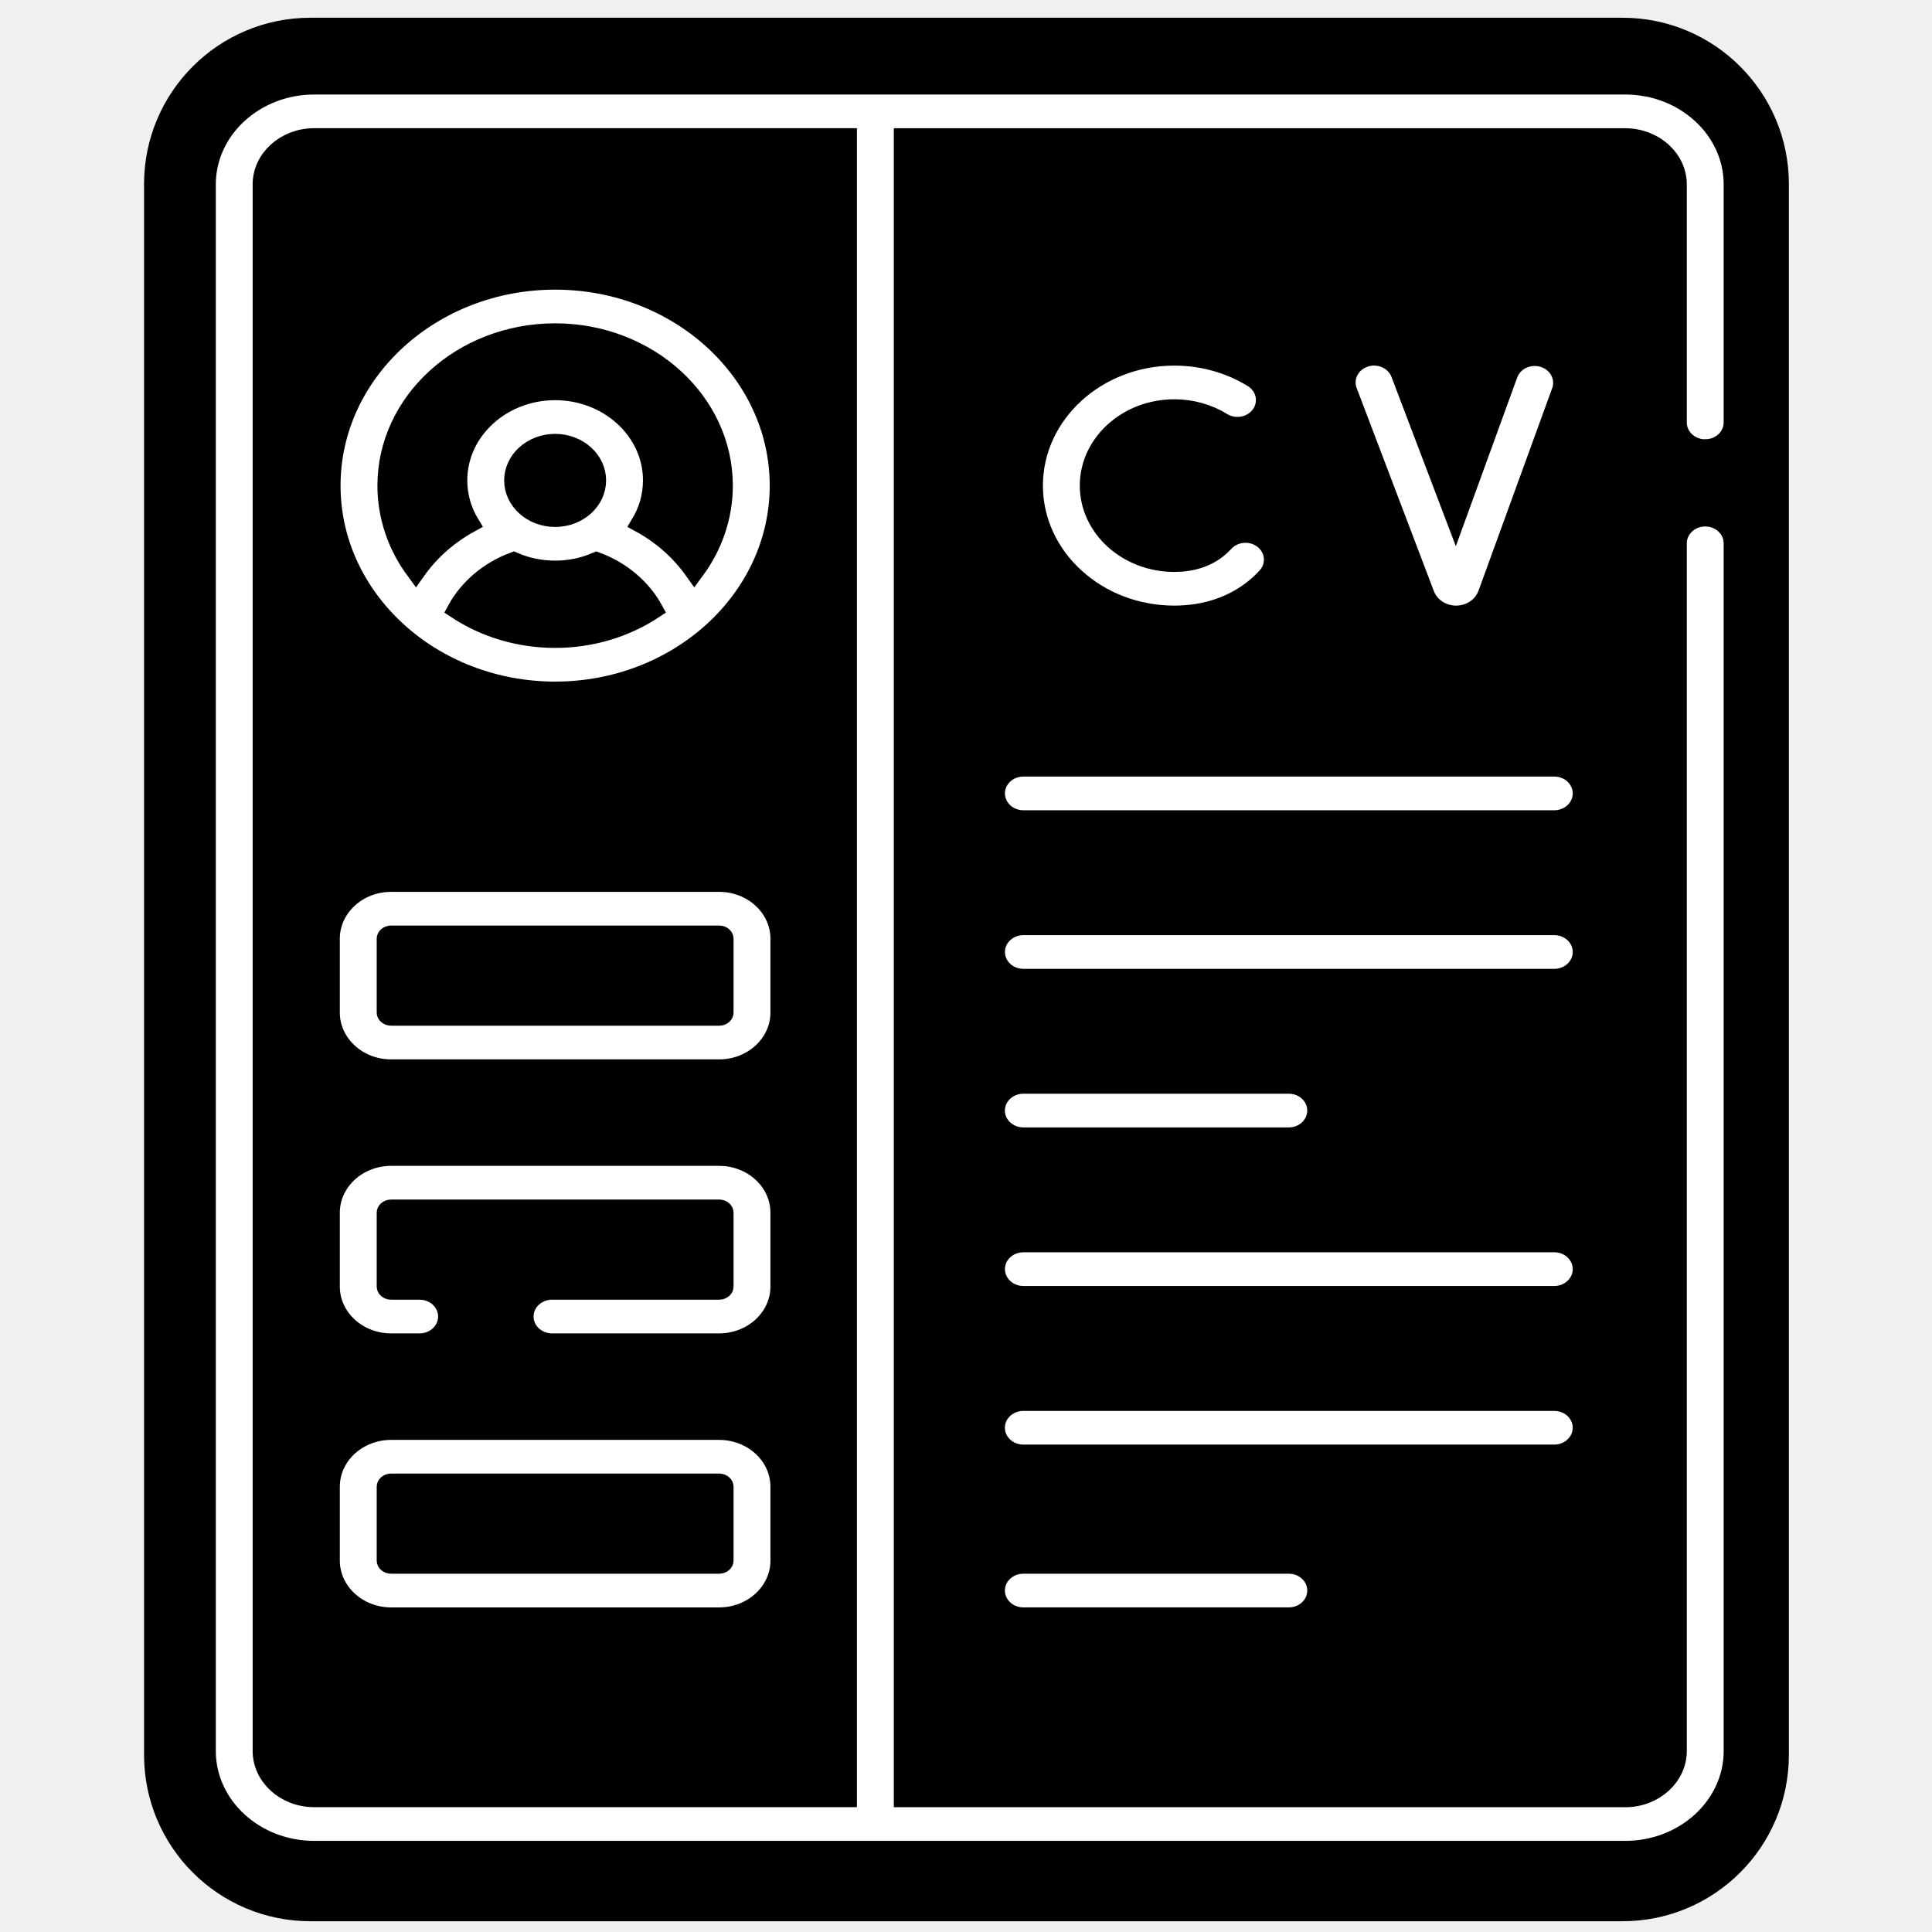
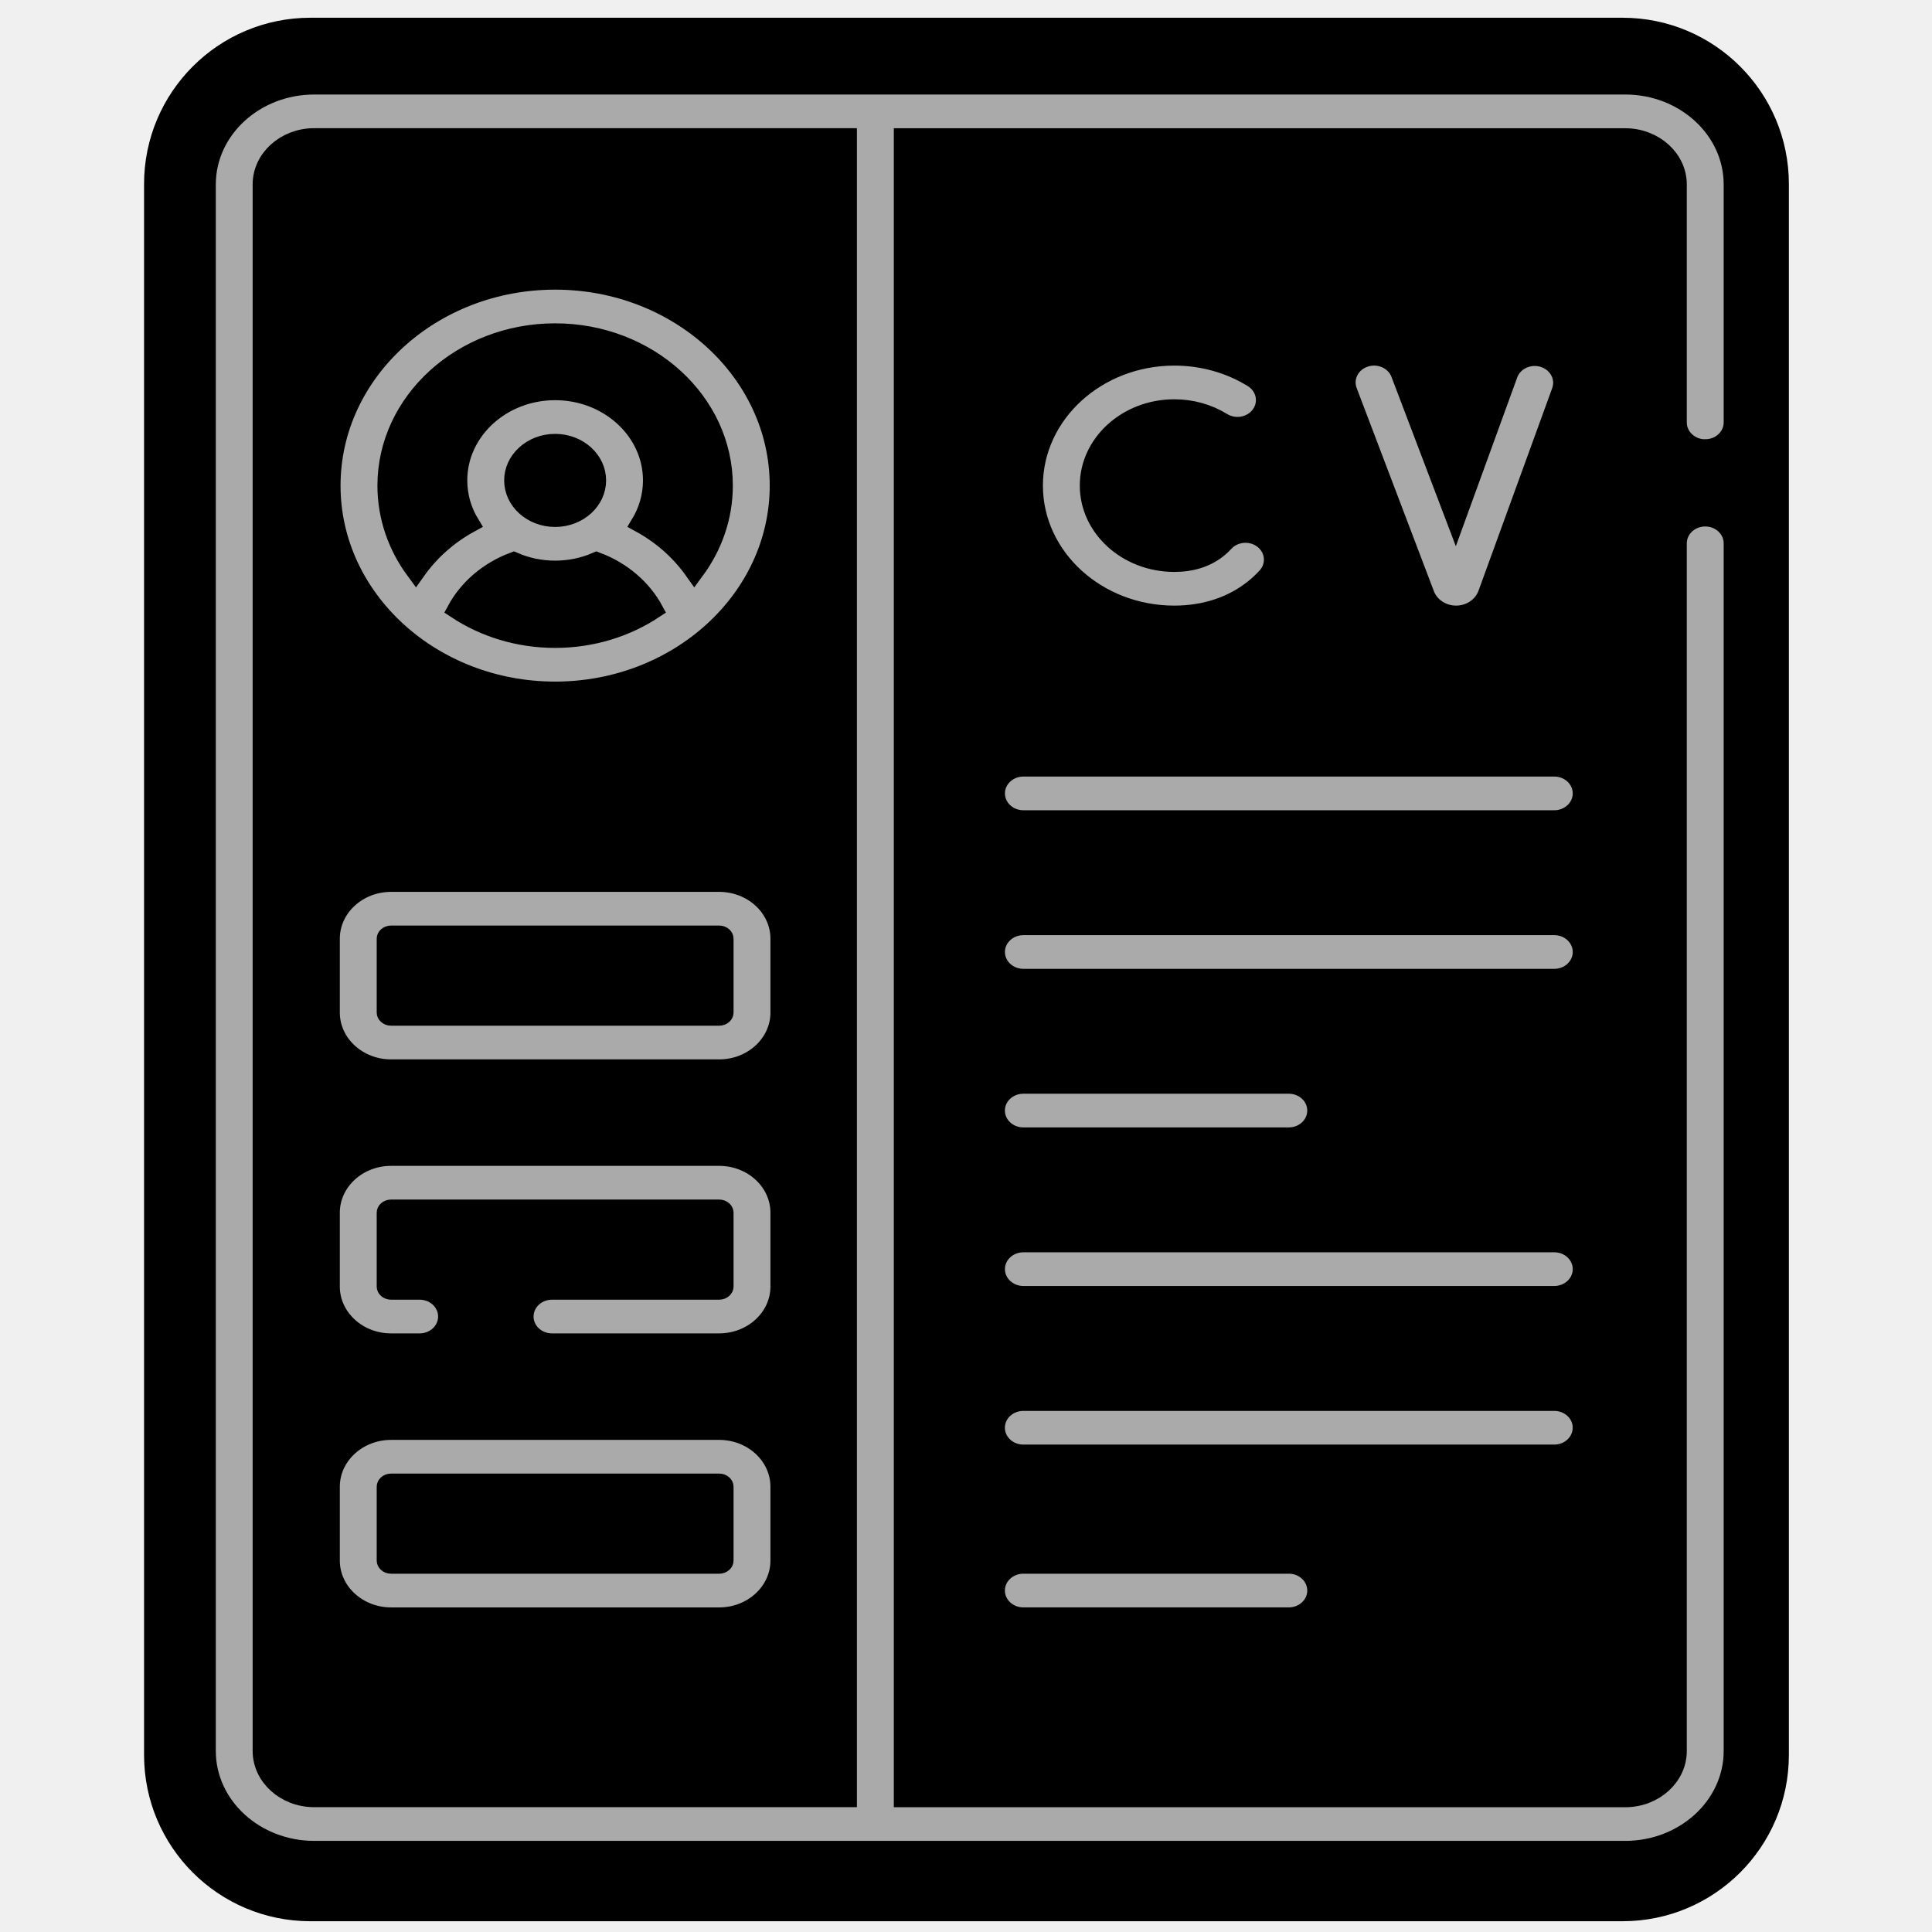
<svg xmlns="http://www.w3.org/2000/svg" enable-background="new 0 0 512 512" version="1.1" viewBox="0 0 512 512">
  <g>
    <rect x="-408.83" y="692.55" width="510.3" height="194.07" style="font-variation-settings:normal;opacity:0;stop-color:#000000" className="footer__iconColor" />
-     <rect x="41.839" y="8.364" width="428.57" height="497.12" ry="40.409" style="font-variation-settings:normal;stop-color:#000000;stroke-linecap:round;stroke-linejoin:round;stroke-width:7.325;stroke:#000000" className="footer__iconColor" />
+     <rect x="41.839" y="8.364" width="428.57" height="497.12" ry="40.409" style="font-variation-settings:normal;stop-color:#000000;stroke-linecap:round;stroke-linejoin:round;stroke-width:7.325;stroke:#000000" />
  </g>
-   <g transform="matrix(1 0 0 .91324 .98514 22.661)" style="fill:#ffffff;stroke-width:5.232;stroke:#000000">
-     <path d="m310.22 93.67c4.497 0 8.832 1.323 12.538 3.826 3.434 2.318 8.097 1.416 10.416-2.017 2.32-3.434 1.416-8.097-2.017-10.416-6.195-4.185-13.436-6.398-20.937-6.398-20.643 0-37.438 16.795-37.438 37.438s16.795 37.439 37.438 37.439c8.251 0 15.658-2.713 21.42-7.844 1.131-1.007 2.203-2.114 3.189-3.289 2.662-3.176 2.245-7.908-0.93-10.57-3.175-2.663-7.908-2.245-10.569 0.93-0.519 0.619-1.081 1.2-1.67 1.724-3.013 2.683-6.862 4.044-11.44 4.044-12.37 0-22.434-10.064-22.434-22.434 0-12.369 10.064-22.433 22.434-22.433z" style="fill:#ffffff;stroke-width:5.232;stroke:#000000" />
-     <path d="m384.9 153.54h0.06c3.765-0.025 7.11-2.437 8.339-6.053l19.549-58.846c1.306-3.932-0.823-8.178-4.755-9.485-3.933-1.308-8.179 0.822-9.485 4.754l-13.836 41.649-14.528-41.853c-1.359-3.915-5.634-5.988-9.548-4.627-3.914 1.359-5.986 5.633-4.627 9.547l20.488 59.023c1.254 3.531 4.602 5.891 8.343 5.891z" style="fill:#ffffff;stroke-width:5.232;stroke:#000000" />
-     <path d="m410.92 243.94h-140.7c-4.143 0-7.502 3.359-7.502 7.502s3.359 7.502 7.502 7.502h140.7c4.143 0 7.502-3.359 7.502-7.502s-3.358-7.502-7.502-7.502z" style="fill:#ffffff;stroke-width:5.232;stroke:#000000" />
-     <path d="m270.21 304.96h70.353c4.143 0 7.502-3.358 7.502-7.502s-3.359-7.502-7.502-7.502h-70.353c-4.143 0-7.502 3.358-7.502 7.502s3.359 7.502 7.502 7.502z" style="fill:#ffffff;stroke-width:5.232;stroke:#000000" />
-     <path d="m410.92 335.97h-140.7c-4.143 0-7.502 3.358-7.502 7.502s3.359 7.502 7.502 7.502h140.7c4.143 0 7.502-3.359 7.502-7.502s-3.358-7.502-7.502-7.502z" style="fill:#ffffff;stroke-width:5.232;stroke:#000000" />
-     <path d="m418.42 389.5c0-4.144-3.359-7.502-7.502-7.502h-140.71c-4.143 0-7.502 3.358-7.502 7.502s3.359 7.502 7.502 7.502h140.7c4.144 1e-3 7.503-3.358 7.503-7.502z" style="fill:#ffffff;stroke-width:5.232;stroke:#000000" />
-     <path d="m270.21 429.24c-4.143 0-7.502 3.358-7.502 7.502s3.359 7.502 7.502 7.502h70.353c4.143 0 7.502-3.359 7.502-7.502s-3.359-7.502-7.502-7.502z" style="fill:#ffffff;stroke-width:5.232;stroke:#000000" />
-     <path d="m410.92 197.92h-140.7c-4.143 0-7.502 3.359-7.502 7.502s3.359 7.502 7.502 7.502h140.7c4.143 0 7.502-3.359 7.502-7.502s-3.358-7.502-7.502-7.502z" style="fill:#ffffff;stroke-width:5.232;stroke:#000000" />
-     <path d="m450.92 105.27c4.143 0 7.502-3.359 7.502-7.502v-69.058c1e-3 -15.831-12.879-28.711-28.711-28.711h-347.41c-15.832 0-28.712 12.88-28.712 28.711v454.58c0 15.831 12.88 28.711 28.712 28.711h347.41c15.832 0 28.712-12.88 28.712-28.711v-350.44c0-4.144-3.359-7.502-7.502-7.502s-7.502 3.359-7.502 7.502v350.45c0 7.558-6.149 13.707-13.707 13.707h-191.21v-481.99h191.21c7.558 0 13.707 6.148 13.707 13.707v69.058c1e-3 4.143 3.36 7.501 7.503 7.501zm-227.43 391.72h-141.2c-7.558 0-13.707-6.148-13.707-13.707v-454.58c0-7.558 6.149-13.707 13.707-13.707h141.2z" style="fill:#ffffff;stroke-width:5.232;stroke:#000000" />
-     <path d="m146.13 175.59c32.697 0 59.483-26.623 59.483-59.483 0-32.799-26.684-59.483-59.483-59.483s-59.483 26.684-59.483 59.483c0 32.82 26.746 59.483 59.483 59.483zm0-15.005c-9.72 0-18.714-3.143-26.04-8.453 3.123-6.322 8.521-11.396 15.059-14.091 3.336 1.569 7.057 2.451 10.981 2.451s7.645-0.882 10.981-2.451c6.538 2.695 11.936 7.769 15.059 14.091-7.325 5.311-16.32 8.453-26.04 8.453zm-10.89-45.988c0-6.006 4.885-10.891 10.891-10.891 6.005 0 10.891 4.885 10.891 10.891 0 6.005-4.885 10.89-10.891 10.89s-10.891-4.885-10.891-10.89zm10.89-42.968c24.526 0 44.478 19.953 44.478 44.478 0 9.171-2.791 17.702-7.567 24.79-3.639-5.618-8.499-10.333-14.256-13.774 2.062-3.715 3.241-7.985 3.241-12.526 0-14.279-11.617-25.896-25.896-25.896s-25.896 11.617-25.896 25.896c0 4.542 1.179 8.811 3.241 12.526-5.758 3.441-10.618 8.156-14.256 13.774-4.776-7.088-7.567-15.619-7.567-24.79 0-24.525 19.953-44.478 44.478-44.478z" style="fill:#ffffff;stroke-width:5.232;stroke:#000000" />
-     <path d="m102.66 285.22h86.94c8.935 0 16.204-7.269 16.204-16.203v-21.435c0-8.935-7.269-16.203-16.204-16.203h-86.94c-8.935 0-16.204 7.269-16.204 16.203v21.435c0 8.934 7.269 16.203 16.204 16.203zm-1.199-37.638c0-0.661 0.538-1.199 1.199-1.199h86.94c0.661 0 1.199 0.537 1.199 1.199v21.435c0 0.661-0.538 1.199-1.199 1.199h-86.94c-0.661 0-1.199-0.537-1.199-1.199z" style="fill:#ffffff;stroke-width:5.232;stroke:#000000" />
-     <path d="m102.66 364.73h7.57c4.143 0 7.502-3.358 7.502-7.502s-3.359-7.502-7.502-7.502h-7.57c-0.661 0-1.199-0.537-1.199-1.199v-21.435c0-0.661 0.538-1.199 1.199-1.199h86.94c0.661 0 1.199 0.537 1.199 1.199v21.435c0 0.661-0.538 1.199-1.199 1.199h-44.297c-4.143 0-7.502 3.359-7.502 7.502s3.359 7.502 7.502 7.502h44.297c8.935 0 16.204-7.269 16.204-16.203v-21.435c0-8.935-7.269-16.203-16.204-16.203h-86.94c-8.935 0-16.204 7.269-16.204 16.203v21.435c0 8.935 7.269 16.203 16.204 16.203z" style="fill:#ffffff;stroke-width:5.232;stroke:#000000" />
-     <path d="m102.66 444.25h86.94c8.935 0 16.204-7.269 16.204-16.203v-21.435c0-8.935-7.269-16.203-16.204-16.203h-86.94c-8.935 0-16.204 7.269-16.204 16.203v21.435c0 8.934 7.269 16.203 16.204 16.203zm-1.199-37.639c0-0.661 0.538-1.199 1.199-1.199h86.94c0.661 0 1.199 0.537 1.199 1.199v21.435c0 0.661-0.538 1.199-1.199 1.199h-86.94c-0.661 0-1.199-0.537-1.199-1.199z" style="fill:#ffffff;stroke-width:5.232;stroke:#000000" />
+   <g transform="matrix(1 0 0 .91324 .98514 22.661)" style="fill:#aaaaaa;stroke-width:5.232;stroke:#000000">
+     <path d="m310.22 93.67c4.497 0 8.832 1.323 12.538 3.826 3.434 2.318 8.097 1.416 10.416-2.017 2.32-3.434 1.416-8.097-2.017-10.416-6.195-4.185-13.436-6.398-20.937-6.398-20.643 0-37.438 16.795-37.438 37.438s16.795 37.439 37.438 37.439c8.251 0 15.658-2.713 21.42-7.844 1.131-1.007 2.203-2.114 3.189-3.289 2.662-3.176 2.245-7.908-0.93-10.57-3.175-2.663-7.908-2.245-10.569 0.93-0.519 0.619-1.081 1.2-1.67 1.724-3.013 2.683-6.862 4.044-11.44 4.044-12.37 0-22.434-10.064-22.434-22.434 0-12.369 10.064-22.433 22.434-22.433z" style="fill:#aaaaaa;stroke-width:5.232;stroke:#000000" />
+     <path d="m384.9 153.54h0.06c3.765-0.025 7.11-2.437 8.339-6.053l19.549-58.846c1.306-3.932-0.823-8.178-4.755-9.485-3.933-1.308-8.179 0.822-9.485 4.754l-13.836 41.649-14.528-41.853c-1.359-3.915-5.634-5.988-9.548-4.627-3.914 1.359-5.986 5.633-4.627 9.547l20.488 59.023c1.254 3.531 4.602 5.891 8.343 5.891z" style="fill:#aaaaaa;stroke-width:5.232;stroke:#000000" />
+     <path d="m410.92 243.94h-140.7c-4.143 0-7.502 3.359-7.502 7.502s3.359 7.502 7.502 7.502h140.7c4.143 0 7.502-3.359 7.502-7.502s-3.358-7.502-7.502-7.502z" style="fill:#aaaaaa;stroke-width:5.232;stroke:#000000" />
+     <path d="m270.21 304.96h70.353c4.143 0 7.502-3.358 7.502-7.502s-3.359-7.502-7.502-7.502h-70.353c-4.143 0-7.502 3.358-7.502 7.502s3.359 7.502 7.502 7.502z" style="fill:#aaaaaa;stroke-width:5.232;stroke:#000000" />
+     <path d="m410.92 335.97h-140.7c-4.143 0-7.502 3.358-7.502 7.502s3.359 7.502 7.502 7.502h140.7c4.143 0 7.502-3.359 7.502-7.502s-3.358-7.502-7.502-7.502z" style="fill:#aaaaaa;stroke-width:5.232;stroke:#000000" />
+     <path d="m418.42 389.5c0-4.144-3.359-7.502-7.502-7.502h-140.71c-4.143 0-7.502 3.358-7.502 7.502s3.359 7.502 7.502 7.502h140.7c4.144 1e-3 7.503-3.358 7.503-7.502z" style="fill:#aaaaaa;stroke-width:5.232;stroke:#000000" />
+     <path d="m270.21 429.24c-4.143 0-7.502 3.358-7.502 7.502s3.359 7.502 7.502 7.502h70.353c4.143 0 7.502-3.359 7.502-7.502s-3.359-7.502-7.502-7.502z" style="fill:#aaaaaa;stroke-width:5.232;stroke:#000000" />
+     <path d="m410.92 197.92h-140.7c-4.143 0-7.502 3.359-7.502 7.502s3.359 7.502 7.502 7.502h140.7c4.143 0 7.502-3.359 7.502-7.502s-3.358-7.502-7.502-7.502z" style="fill:#aaaaaa;stroke-width:5.232;stroke:#000000" />
+     <path d="m450.92 105.27c4.143 0 7.502-3.359 7.502-7.502v-69.058c1e-3 -15.831-12.879-28.711-28.711-28.711h-347.41c-15.832 0-28.712 12.88-28.712 28.711v454.58c0 15.831 12.88 28.711 28.712 28.711h347.41c15.832 0 28.712-12.88 28.712-28.711v-350.44c0-4.144-3.359-7.502-7.502-7.502s-7.502 3.359-7.502 7.502v350.45c0 7.558-6.149 13.707-13.707 13.707h-191.21v-481.99h191.21c7.558 0 13.707 6.148 13.707 13.707v69.058c1e-3 4.143 3.36 7.501 7.503 7.501zm-227.43 391.72h-141.2c-7.558 0-13.707-6.148-13.707-13.707v-454.58c0-7.558 6.149-13.707 13.707-13.707h141.2z" style="fill:#aaaaaa;stroke-width:5.232;stroke:#000000" />
+     <path d="m146.13 175.59c32.697 0 59.483-26.623 59.483-59.483 0-32.799-26.684-59.483-59.483-59.483s-59.483 26.684-59.483 59.483c0 32.82 26.746 59.483 59.483 59.483zm0-15.005c-9.72 0-18.714-3.143-26.04-8.453 3.123-6.322 8.521-11.396 15.059-14.091 3.336 1.569 7.057 2.451 10.981 2.451s7.645-0.882 10.981-2.451c6.538 2.695 11.936 7.769 15.059 14.091-7.325 5.311-16.32 8.453-26.04 8.453zm-10.89-45.988c0-6.006 4.885-10.891 10.891-10.891 6.005 0 10.891 4.885 10.891 10.891 0 6.005-4.885 10.89-10.891 10.89s-10.891-4.885-10.891-10.89zm10.89-42.968c24.526 0 44.478 19.953 44.478 44.478 0 9.171-2.791 17.702-7.567 24.79-3.639-5.618-8.499-10.333-14.256-13.774 2.062-3.715 3.241-7.985 3.241-12.526 0-14.279-11.617-25.896-25.896-25.896s-25.896 11.617-25.896 25.896c0 4.542 1.179 8.811 3.241 12.526-5.758 3.441-10.618 8.156-14.256 13.774-4.776-7.088-7.567-15.619-7.567-24.79 0-24.525 19.953-44.478 44.478-44.478z" style="fill:#aaaaaa;stroke-width:5.232;stroke:#000000" />
+     <path d="m102.66 285.22h86.94c8.935 0 16.204-7.269 16.204-16.203v-21.435c0-8.935-7.269-16.203-16.204-16.203h-86.94c-8.935 0-16.204 7.269-16.204 16.203v21.435c0 8.934 7.269 16.203 16.204 16.203zm-1.199-37.638c0-0.661 0.538-1.199 1.199-1.199h86.94c0.661 0 1.199 0.537 1.199 1.199v21.435c0 0.661-0.538 1.199-1.199 1.199h-86.94c-0.661 0-1.199-0.537-1.199-1.199z" style="fill:#aaaaaa;stroke-width:5.232;stroke:#000000" />
+     <path d="m102.66 364.73h7.57c4.143 0 7.502-3.358 7.502-7.502s-3.359-7.502-7.502-7.502h-7.57c-0.661 0-1.199-0.537-1.199-1.199v-21.435c0-0.661 0.538-1.199 1.199-1.199h86.94c0.661 0 1.199 0.537 1.199 1.199v21.435c0 0.661-0.538 1.199-1.199 1.199h-44.297c-4.143 0-7.502 3.359-7.502 7.502s3.359 7.502 7.502 7.502h44.297c8.935 0 16.204-7.269 16.204-16.203v-21.435c0-8.935-7.269-16.203-16.204-16.203h-86.94c-8.935 0-16.204 7.269-16.204 16.203v21.435c0 8.935 7.269 16.203 16.204 16.203z" style="fill:#aaaaaa;stroke-width:5.232;stroke:#000000" />
+     <path d="m102.66 444.25h86.94c8.935 0 16.204-7.269 16.204-16.203v-21.435c0-8.935-7.269-16.203-16.204-16.203h-86.94c-8.935 0-16.204 7.269-16.204 16.203v21.435c0 8.934 7.269 16.203 16.204 16.203zm-1.199-37.639c0-0.661 0.538-1.199 1.199-1.199h86.94c0.661 0 1.199 0.537 1.199 1.199v21.435c0 0.661-0.538 1.199-1.199 1.199h-86.94c-0.661 0-1.199-0.537-1.199-1.199z" style="fill:#aaaaaa;stroke-width:5.232;stroke:#000000" />
  </g>
</svg>
